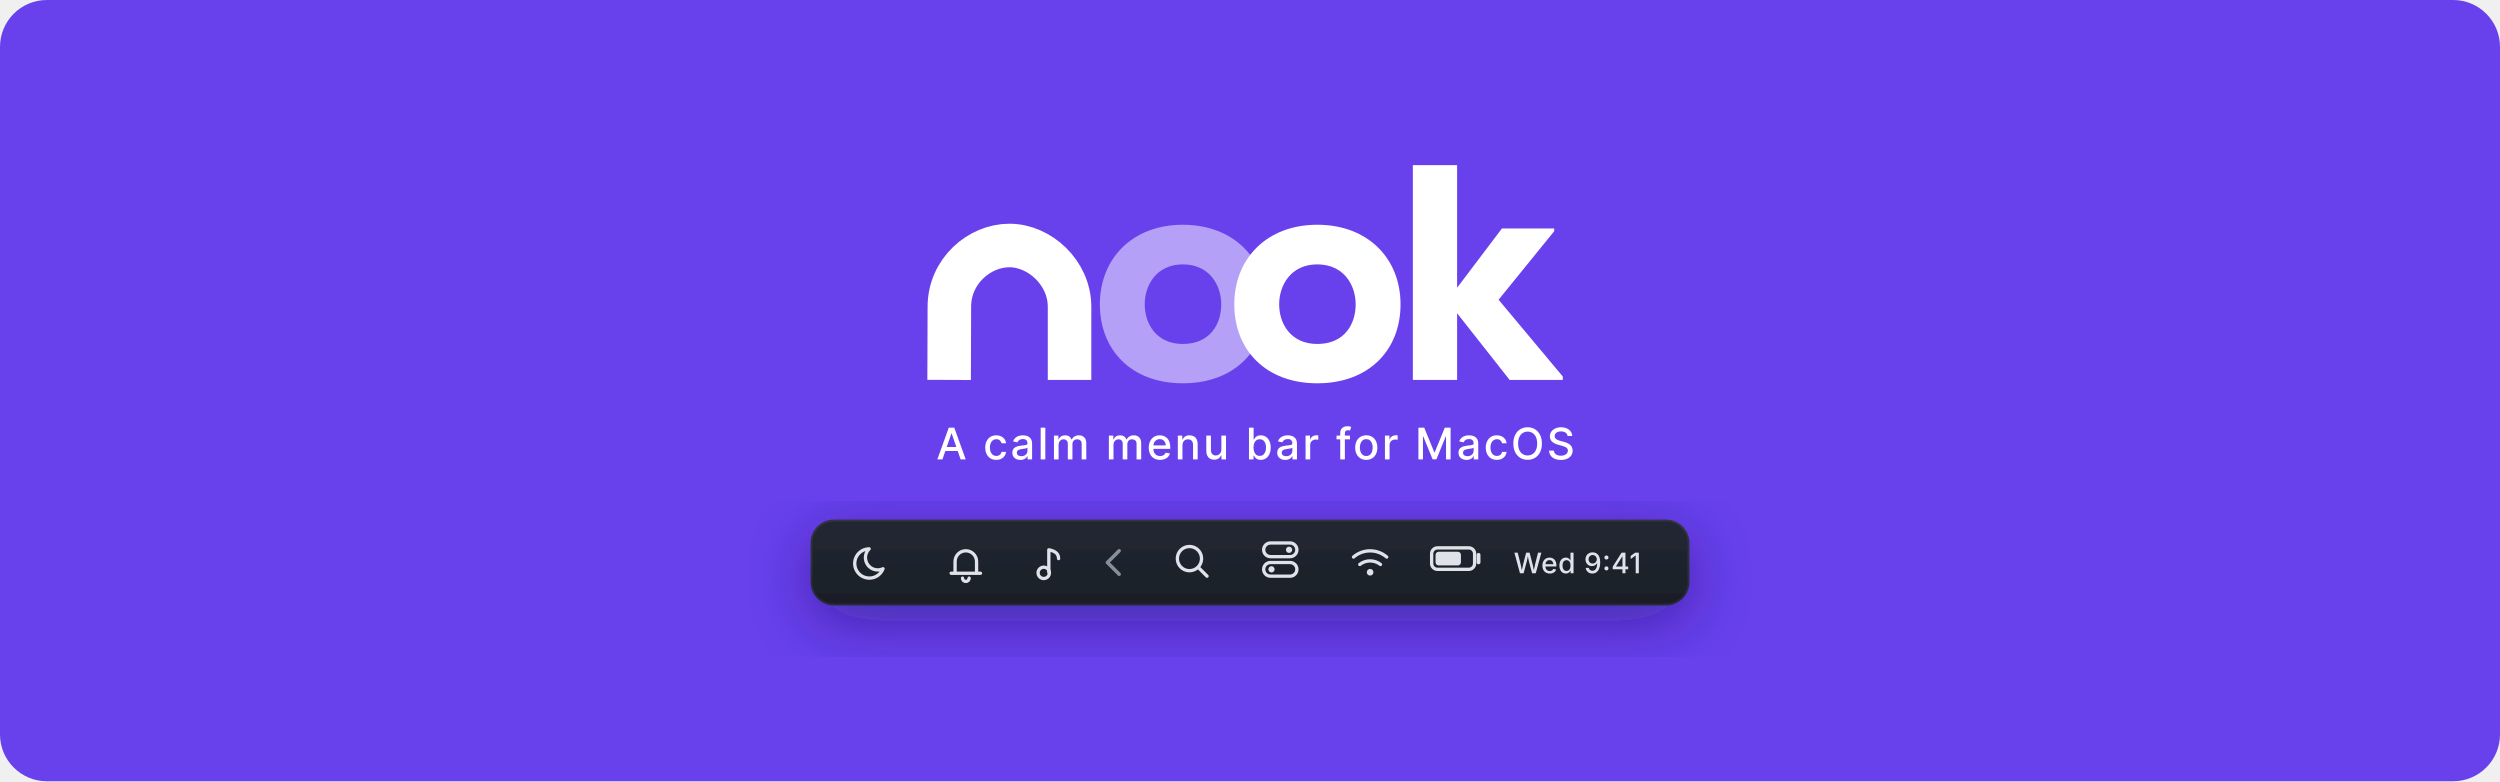
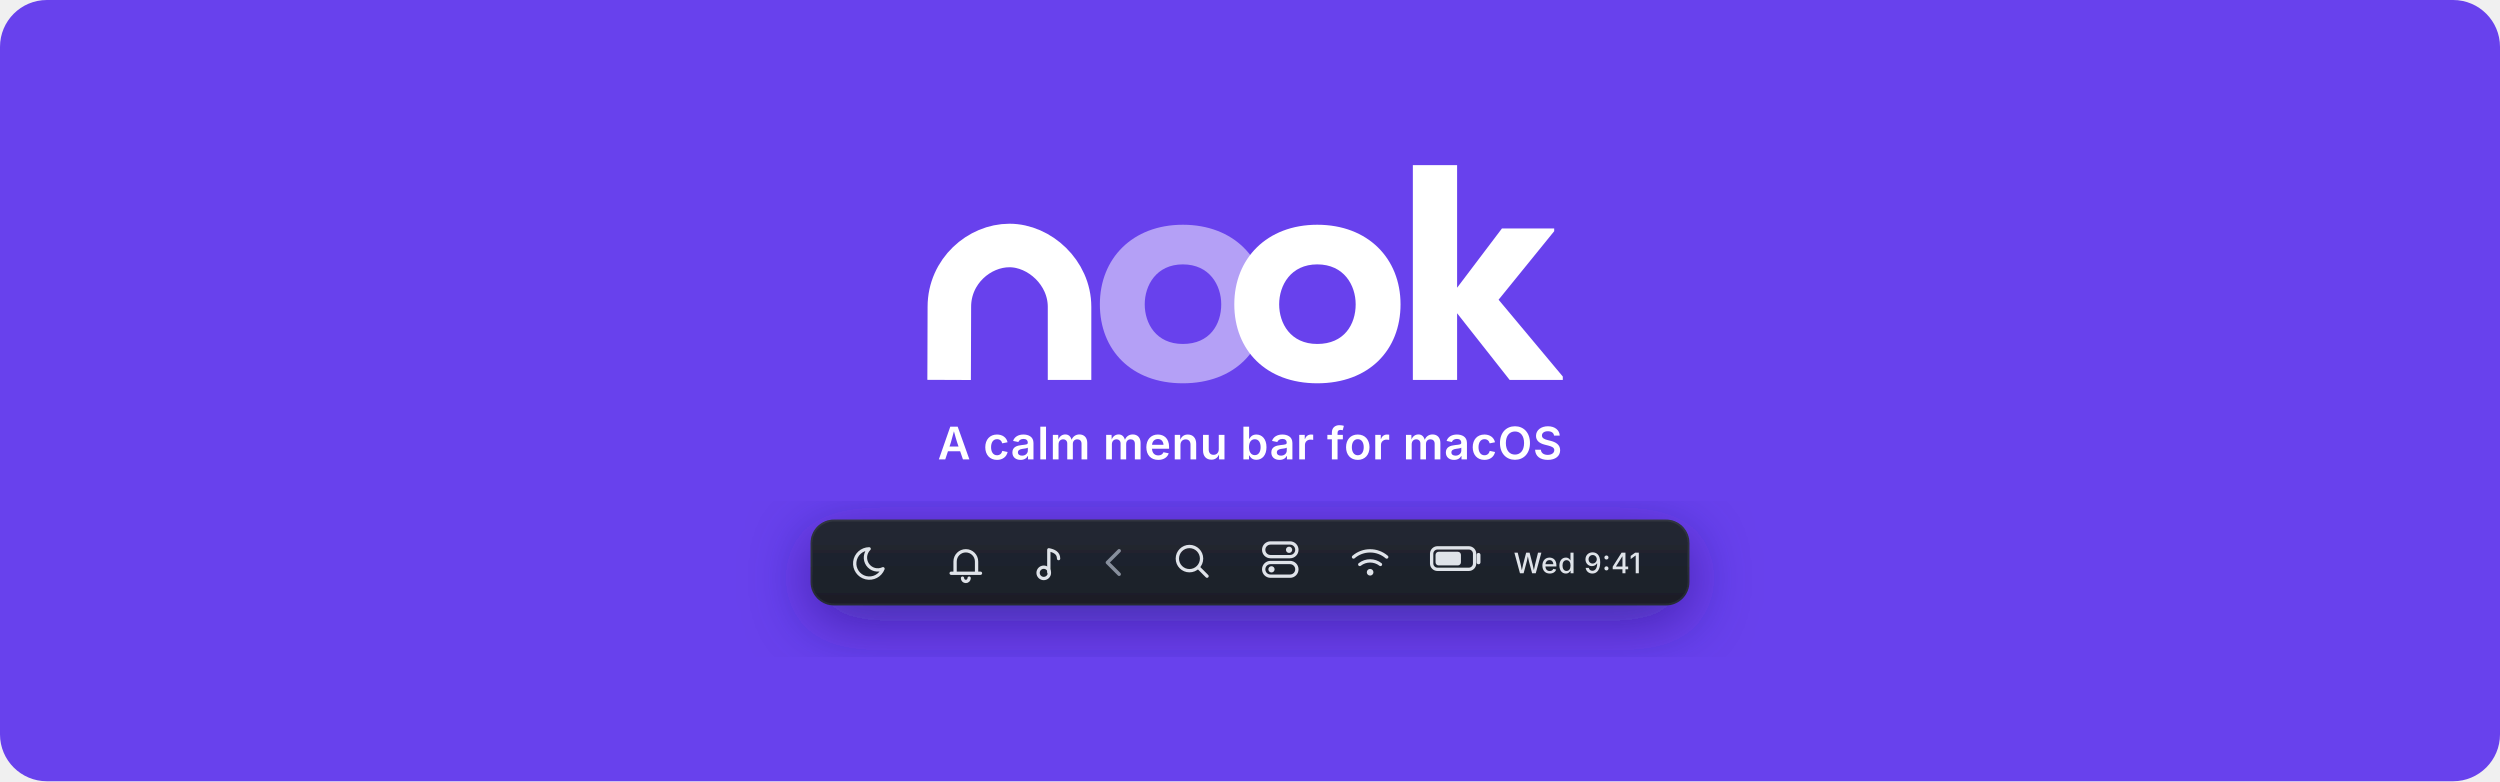
<svg xmlns="http://www.w3.org/2000/svg" width="1280" height="400" viewBox="0 0 1280 400" fill="none" role="img" aria-label="Nook — a calm menu bar for macOS">
  <defs>
    <linearGradient id="bar" x1="0" y1="0" x2="0" y2="1">
      <stop offset="0" stop-color="#232833" />
      <stop offset="1" stop-color="#1a1e27" />
    </linearGradient>
    <filter id="soft" x="-20%" y="-40%" width="140%" height="200%">
      <feDropShadow dx="0" dy="8" stdDeviation="16" flood-color="#2a1770" flood-opacity="0.55" />
    </filter>
  </defs>
  <style>
    .h0,.h1,.h2{transform-box:fill-box;transform-origin:100% 50%}
    .h0{animation:t0 5.7s cubic-bezier(.4,0,.2,1) 1.30s infinite both}
    .h1{animation:t1 5.7s cubic-bezier(.4,0,.2,1) 1.25s infinite both}
    .h2{animation:t2 5.7s cubic-bezier(.4,0,.2,1) 1.20s infinite both}
    @keyframes t0{0%{transform:none;opacity:1}8%{transform:translateX(110px) scale(.5);opacity:0}46.5%{transform:translateX(110px) scale(.5);opacity:0}54.5%{transform:none;opacity:1}100%{transform:none;opacity:1}}
    @keyframes t1{0%{transform:none;opacity:1}8%{transform:translateX(62px) scale(.5);opacity:0}46.5%{transform:translateX(62px) scale(.5);opacity:0}54.5%{transform:none;opacity:1}100%{transform:none;opacity:1}}
    @keyframes t2{0%{transform:none;opacity:1}8%{transform:translateX(22px) scale(.5);opacity:0}46.5%{transform:translateX(22px) scale(.5);opacity:0}54.5%{transform:none;opacity:1}100%{transform:none;opacity:1}}
    @media (prefers-reduced-motion: reduce){.h0,.h1,.h2{animation:none}}
</style>
  <rect width="1280" height="400" rx="24" fill="#6841ED" />
  <g transform="translate(196.45 -111.99) scale(0.62)">
-     <path d="M461.41 560H457.217L466.639 533.818H471.203L480.625 560H476.432L469.03 538.574H468.825L461.41 560ZM462.113 549.747H475.716V553.071H462.113V549.747ZM505.898 560.396C503.997 560.396 502.361 559.966 500.988 559.105C499.625 558.236 498.577 557.038 497.844 555.513C497.111 553.987 496.744 552.24 496.744 550.271C496.744 548.277 497.119 546.517 497.869 544.991C498.619 543.457 499.676 542.26 501.04 541.399C502.403 540.538 504.01 540.108 505.859 540.108C507.351 540.108 508.68 540.385 509.848 540.939C511.015 541.484 511.957 542.251 512.673 543.24C513.398 544.229 513.828 545.384 513.964 546.705H510.244C510.04 545.784 509.571 544.991 508.838 544.327C508.113 543.662 507.142 543.33 505.923 543.33C504.858 543.33 503.925 543.611 503.123 544.173C502.331 544.727 501.713 545.52 501.27 546.551C500.827 547.574 500.605 548.784 500.605 550.182C500.605 551.614 500.822 552.849 501.257 553.889C501.692 554.929 502.305 555.734 503.098 556.305C503.899 556.876 504.841 557.162 505.923 557.162C506.648 557.162 507.304 557.03 507.892 556.766C508.488 556.493 508.987 556.105 509.388 555.602C509.797 555.099 510.082 554.494 510.244 553.787H513.964C513.828 555.057 513.415 556.19 512.724 557.188C512.034 558.185 511.109 558.969 509.95 559.54C508.8 560.111 507.449 560.396 505.898 560.396ZM525.767 560.435C524.522 560.435 523.397 560.205 522.392 559.744C521.386 559.276 520.589 558.598 520.001 557.712C519.421 556.825 519.132 555.739 519.132 554.452C519.132 553.344 519.345 552.432 519.771 551.716C520.197 551 520.772 550.433 521.497 550.016C522.221 549.598 523.031 549.283 523.926 549.07C524.82 548.857 525.732 548.695 526.661 548.584C527.838 548.447 528.792 548.337 529.525 548.251C530.258 548.158 530.791 548.009 531.123 547.804C531.455 547.599 531.622 547.267 531.622 546.807V546.717C531.622 545.601 531.306 544.736 530.676 544.122C530.053 543.509 529.124 543.202 527.889 543.202C526.602 543.202 525.588 543.487 524.846 544.058C524.113 544.621 523.606 545.247 523.325 545.938L519.732 545.119C520.159 543.926 520.781 542.963 521.599 542.23C522.426 541.489 523.376 540.952 524.45 540.619C525.524 540.278 526.653 540.108 527.838 540.108C528.622 540.108 529.453 540.202 530.33 540.389C531.217 540.568 532.044 540.901 532.811 541.386C533.586 541.872 534.221 542.567 534.715 543.47C535.21 544.365 535.457 545.528 535.457 546.96V560H531.724V557.315H531.57C531.323 557.81 530.953 558.295 530.458 558.773C529.964 559.25 529.329 559.646 528.553 559.962C527.778 560.277 526.849 560.435 525.767 560.435ZM526.597 557.366C527.654 557.366 528.558 557.158 529.308 556.74C530.066 556.322 530.642 555.777 531.034 555.104C531.434 554.422 531.634 553.693 531.634 552.918V550.386C531.498 550.523 531.234 550.651 530.842 550.77C530.458 550.881 530.019 550.979 529.525 551.064C529.031 551.141 528.549 551.213 528.08 551.281C527.612 551.341 527.22 551.392 526.904 551.435C526.163 551.528 525.485 551.686 524.872 551.908C524.267 552.129 523.781 552.449 523.414 552.866C523.056 553.276 522.877 553.821 522.877 554.503C522.877 555.449 523.227 556.165 523.926 556.651C524.624 557.128 525.515 557.366 526.597 557.366ZM546.371 533.818V560H542.548V533.818H546.371ZM553.513 560V540.364H557.182V543.56H557.425C557.834 542.477 558.503 541.634 559.432 541.028C560.361 540.415 561.473 540.108 562.769 540.108C564.081 540.108 565.181 540.415 566.067 541.028C566.962 541.642 567.622 542.486 568.048 543.56H568.253C568.722 542.511 569.468 541.676 570.49 541.054C571.513 540.423 572.732 540.108 574.146 540.108C575.928 540.108 577.381 540.666 578.506 541.783C579.639 542.899 580.206 544.582 580.206 546.832V560H576.384V547.19C576.384 545.861 576.021 544.898 575.297 544.301C574.573 543.705 573.708 543.406 572.702 543.406C571.458 543.406 570.49 543.79 569.8 544.557C569.11 545.315 568.764 546.291 568.764 547.484V560H564.955V546.947C564.955 545.882 564.622 545.026 563.958 544.378C563.293 543.73 562.428 543.406 561.362 543.406C560.638 543.406 559.969 543.598 559.355 543.982C558.75 544.357 558.26 544.881 557.885 545.554C557.519 546.227 557.335 547.007 557.335 547.893V560H553.513ZM598.857 560V540.364H602.526V543.56H602.769C603.178 542.477 603.847 541.634 604.776 541.028C605.705 540.415 606.817 540.108 608.112 540.108C609.425 540.108 610.524 540.415 611.411 541.028C612.306 541.642 612.966 542.486 613.392 543.56H613.597C614.066 542.511 614.811 541.676 615.834 541.054C616.857 540.423 618.075 540.108 619.49 540.108C621.271 540.108 622.725 540.666 623.85 541.783C624.983 542.899 625.55 544.582 625.55 546.832V560H621.727V547.19C621.727 545.861 621.365 544.898 620.641 544.301C619.916 543.705 619.051 543.406 618.046 543.406C616.801 543.406 615.834 543.79 615.144 544.557C614.453 545.315 614.108 546.291 614.108 547.484V560H610.298V546.947C610.298 545.882 609.966 545.026 609.301 544.378C608.637 543.73 607.771 543.406 606.706 543.406C605.982 543.406 605.313 543.598 604.699 543.982C604.094 544.357 603.604 544.881 603.229 545.554C602.862 546.227 602.679 547.007 602.679 547.893V560H598.857ZM641.136 560.396C639.202 560.396 637.535 559.983 636.138 559.156C634.748 558.321 633.675 557.149 632.916 555.641C632.166 554.124 631.791 552.347 631.791 550.31C631.791 548.298 632.166 546.526 632.916 544.991C633.675 543.457 634.731 542.26 636.086 541.399C637.45 540.538 639.044 540.108 640.868 540.108C641.976 540.108 643.05 540.291 644.089 540.658C645.129 541.024 646.062 541.599 646.889 542.384C647.716 543.168 648.368 544.186 648.845 545.439C649.322 546.683 649.561 548.196 649.561 549.977V551.332H633.952V548.469H645.815C645.815 547.463 645.611 546.572 645.202 545.797C644.792 545.013 644.217 544.395 643.476 543.943C642.743 543.491 641.882 543.266 640.893 543.266C639.819 543.266 638.882 543.53 638.081 544.058C637.288 544.578 636.675 545.26 636.24 546.104C635.814 546.939 635.601 547.847 635.601 548.827V551.064C635.601 552.376 635.831 553.493 636.291 554.413C636.76 555.334 637.412 556.037 638.247 556.523C639.082 557 640.058 557.239 641.175 557.239C641.899 557.239 642.559 557.136 643.156 556.932C643.753 556.719 644.268 556.403 644.703 555.986C645.138 555.568 645.47 555.053 645.7 554.439L649.318 555.091C649.028 556.156 648.508 557.089 647.758 557.891C647.017 558.683 646.084 559.301 644.959 559.744C643.842 560.179 642.568 560.396 641.136 560.396ZM659.624 548.341V560H655.802V540.364H659.471V543.56H659.714C660.166 542.52 660.873 541.685 661.836 541.054C662.808 540.423 664.031 540.108 665.505 540.108C666.843 540.108 668.015 540.389 669.021 540.952C670.026 541.506 670.806 542.332 671.36 543.432C671.914 544.531 672.191 545.891 672.191 547.51V560H668.369V547.97C668.369 546.547 667.998 545.435 667.257 544.634C666.515 543.824 665.497 543.419 664.201 543.419C663.315 543.419 662.526 543.611 661.836 543.994C661.154 544.378 660.613 544.94 660.213 545.682C659.82 546.415 659.624 547.301 659.624 548.341ZM691.757 551.857V540.364H695.592V560H691.833V556.599H691.629C691.177 557.648 690.453 558.521 689.455 559.22C688.467 559.911 687.235 560.256 685.761 560.256C684.499 560.256 683.383 559.979 682.411 559.425C681.448 558.862 680.69 558.031 680.136 556.932C679.59 555.832 679.318 554.473 679.318 552.854V540.364H683.14V552.393C683.14 553.732 683.511 554.797 684.252 555.589C684.994 556.382 685.957 556.778 687.142 556.778C687.857 556.778 688.569 556.599 689.276 556.241C689.992 555.884 690.585 555.342 691.053 554.618C691.531 553.893 691.765 552.973 691.757 551.857ZM714.562 560V533.818H718.384V543.547H718.615C718.836 543.138 719.156 542.665 719.573 542.128C719.991 541.591 720.57 541.122 721.312 540.722C722.053 540.312 723.034 540.108 724.252 540.108C725.838 540.108 727.252 540.509 728.497 541.31C729.741 542.111 730.717 543.266 731.424 544.774C732.14 546.283 732.498 548.098 732.498 550.22C732.498 552.342 732.144 554.162 731.437 555.679C730.73 557.187 729.758 558.351 728.522 559.169C727.286 559.979 725.876 560.384 724.291 560.384C723.097 560.384 722.122 560.183 721.363 559.783C720.613 559.382 720.025 558.913 719.599 558.376C719.173 557.839 718.845 557.362 718.615 556.945H718.295V560H714.562ZM718.308 550.182C718.308 551.562 718.508 552.773 718.909 553.812C719.309 554.852 719.889 555.666 720.647 556.254C721.406 556.834 722.335 557.124 723.434 557.124C724.576 557.124 725.531 556.821 726.298 556.216C727.065 555.602 727.644 554.771 728.036 553.723C728.437 552.675 728.637 551.494 728.637 550.182C728.637 548.886 728.441 547.723 728.049 546.692C727.666 545.661 727.086 544.847 726.311 544.25C725.544 543.653 724.585 543.355 723.434 543.355C722.326 543.355 721.389 543.641 720.622 544.212C719.863 544.783 719.288 545.58 718.896 546.602C718.504 547.625 718.308 548.818 718.308 550.182ZM744.505 560.435C743.26 560.435 742.135 560.205 741.13 559.744C740.124 559.276 739.327 558.598 738.739 557.712C738.16 556.825 737.87 555.739 737.87 554.452C737.87 553.344 738.083 552.432 738.509 551.716C738.935 551 739.51 550.433 740.235 550.016C740.959 549.598 741.769 549.283 742.664 549.07C743.559 548.857 744.471 548.695 745.4 548.584C746.576 548.447 747.53 548.337 748.263 548.251C748.996 548.158 749.529 548.009 749.861 547.804C750.194 547.599 750.36 547.267 750.36 546.807V546.717C750.36 545.601 750.045 544.736 749.414 544.122C748.792 543.509 747.863 543.202 746.627 543.202C745.34 543.202 744.326 543.487 743.584 544.058C742.851 544.621 742.344 545.247 742.063 545.938L738.471 545.119C738.897 543.926 739.519 542.963 740.337 542.23C741.164 541.489 742.114 540.952 743.188 540.619C744.262 540.278 745.391 540.108 746.576 540.108C747.36 540.108 748.191 540.202 749.069 540.389C749.955 540.568 750.782 540.901 751.549 541.386C752.324 541.872 752.959 542.567 753.454 543.47C753.948 544.365 754.195 545.528 754.195 546.96V560H750.462V557.315H750.309C750.062 557.81 749.691 558.295 749.197 558.773C748.702 559.25 748.067 559.646 747.292 559.962C746.516 560.277 745.587 560.435 744.505 560.435ZM745.336 557.366C746.393 557.366 747.296 557.158 748.046 556.74C748.805 556.322 749.38 555.777 749.772 555.104C750.172 554.422 750.373 553.693 750.373 552.918V550.386C750.236 550.523 749.972 550.651 749.58 550.77C749.197 550.881 748.758 550.979 748.263 551.064C747.769 551.141 747.287 551.213 746.819 551.281C746.35 551.341 745.958 551.392 745.643 551.435C744.901 551.528 744.224 551.686 743.61 551.908C743.005 552.129 742.519 552.449 742.153 552.866C741.795 553.276 741.616 553.821 741.616 554.503C741.616 555.449 741.965 556.165 742.664 556.651C743.363 557.128 744.253 557.366 745.336 557.366ZM761.286 560V540.364H764.981V543.483H765.186C765.544 542.426 766.174 541.595 767.078 540.99C767.99 540.376 769.021 540.07 770.171 540.07C770.41 540.07 770.691 540.078 771.015 540.095C771.347 540.112 771.607 540.134 771.795 540.159V543.815C771.642 543.773 771.369 543.726 770.977 543.675C770.585 543.615 770.193 543.585 769.801 543.585C768.897 543.585 768.092 543.777 767.384 544.161C766.686 544.536 766.132 545.06 765.722 545.733C765.313 546.398 765.109 547.156 765.109 548.009V560H761.286ZM797.975 540.364V543.432H786.879V540.364H797.975ZM789.921 560V538.088C789.921 536.861 790.19 535.842 790.727 535.033C791.264 534.214 791.975 533.605 792.862 533.205C793.748 532.795 794.711 532.591 795.751 532.591C796.518 532.591 797.174 532.655 797.72 532.783C798.265 532.902 798.67 533.013 798.934 533.115L798.039 536.209C797.86 536.158 797.63 536.098 797.349 536.03C797.068 535.953 796.727 535.915 796.326 535.915C795.397 535.915 794.732 536.145 794.332 536.605C793.94 537.065 793.744 537.73 793.744 538.599V560H789.921ZM811.417 560.396C809.576 560.396 807.97 559.974 806.597 559.131C805.225 558.287 804.16 557.107 803.401 555.589C802.643 554.072 802.264 552.3 802.264 550.271C802.264 548.234 802.643 546.453 803.401 544.928C804.16 543.402 805.225 542.217 806.597 541.374C807.97 540.53 809.576 540.108 811.417 540.108C813.258 540.108 814.865 540.53 816.237 541.374C817.609 542.217 818.674 543.402 819.433 544.928C820.191 546.453 820.57 548.234 820.57 550.271C820.57 552.3 820.191 554.072 819.433 555.589C818.674 557.107 817.609 558.287 816.237 559.131C814.865 559.974 813.258 560.396 811.417 560.396ZM811.43 557.188C812.623 557.188 813.612 556.872 814.396 556.241C815.18 555.611 815.759 554.771 816.134 553.723C816.518 552.675 816.71 551.52 816.71 550.259C816.71 549.006 816.518 547.855 816.134 546.807C815.759 545.75 815.18 544.902 814.396 544.263C813.612 543.624 812.623 543.304 811.43 543.304C810.228 543.304 809.231 543.624 808.438 544.263C807.654 544.902 807.07 545.75 806.687 546.807C806.312 547.855 806.124 549.006 806.124 550.259C806.124 551.52 806.312 552.675 806.687 553.723C807.07 554.771 807.654 555.611 808.438 556.241C809.231 556.872 810.228 557.188 811.43 557.188ZM826.837 560V540.364H830.532V543.483H830.736C831.094 542.426 831.725 541.595 832.628 540.99C833.54 540.376 834.572 540.07 835.722 540.07C835.961 540.07 836.242 540.078 836.566 540.095C836.898 540.112 837.158 540.134 837.346 540.159V543.815C837.192 543.773 836.92 543.726 836.528 543.675C836.135 543.615 835.743 543.585 835.351 543.585C834.448 543.585 833.643 543.777 832.935 544.161C832.236 544.536 831.682 545.06 831.273 545.733C830.864 546.398 830.66 547.156 830.66 548.009V560H826.837ZM854.488 533.818H859.282L867.617 554.17H867.924L876.259 533.818H881.053V560H877.295V541.054H877.052L869.33 559.962H866.211L858.489 541.041H858.246V560H854.488V533.818ZM894.204 560.435C892.96 560.435 891.835 560.205 890.829 559.744C889.823 559.276 889.026 558.598 888.438 557.712C887.859 556.825 887.569 555.739 887.569 554.452C887.569 553.344 887.782 552.432 888.208 551.716C888.634 551 889.21 550.433 889.934 550.016C890.659 549.598 891.468 549.283 892.363 549.07C893.258 548.857 894.17 548.695 895.099 548.584C896.275 548.447 897.23 548.337 897.963 548.251C898.695 548.158 899.228 548.009 899.561 547.804C899.893 547.599 900.059 547.267 900.059 546.807V546.717C900.059 545.601 899.744 544.736 899.113 544.122C898.491 543.509 897.562 543.202 896.326 543.202C895.039 543.202 894.025 543.487 893.284 544.058C892.551 544.621 892.044 545.247 891.762 545.938L888.17 545.119C888.596 543.926 889.218 542.963 890.036 542.23C890.863 541.489 891.813 540.952 892.887 540.619C893.961 540.278 895.09 540.108 896.275 540.108C897.059 540.108 897.89 540.202 898.768 540.389C899.654 540.568 900.481 540.901 901.248 541.386C902.024 541.872 902.659 542.567 903.153 543.47C903.647 544.365 903.894 545.528 903.894 546.96V560H900.161V557.315H900.008C899.761 557.81 899.39 558.295 898.896 558.773C898.401 559.25 897.767 559.646 896.991 559.962C896.215 560.277 895.286 560.435 894.204 560.435ZM895.035 557.366C896.092 557.366 896.995 557.158 897.745 556.74C898.504 556.322 899.079 555.777 899.471 555.104C899.872 554.422 900.072 553.693 900.072 552.918V550.386C899.936 550.523 899.671 550.651 899.279 550.77C898.896 550.881 898.457 550.979 897.963 551.064C897.468 551.141 896.987 551.213 896.518 551.281C896.049 551.341 895.657 551.392 895.342 551.435C894.6 551.528 893.923 551.686 893.309 551.908C892.704 552.129 892.218 552.449 891.852 552.866C891.494 553.276 891.315 553.821 891.315 554.503C891.315 555.449 891.664 556.165 892.363 556.651C893.062 557.128 893.953 557.366 895.035 557.366ZM919.257 560.396C917.356 560.396 915.72 559.966 914.348 559.105C912.984 558.236 911.936 557.038 911.203 555.513C910.47 553.987 910.104 552.24 910.104 550.271C910.104 548.277 910.479 546.517 911.229 544.991C911.979 543.457 913.035 542.26 914.399 541.399C915.763 540.538 917.369 540.108 919.219 540.108C920.71 540.108 922.04 540.385 923.207 540.939C924.375 541.484 925.317 542.251 926.032 543.24C926.757 544.229 927.187 545.384 927.324 546.705H923.604C923.399 545.784 922.93 544.991 922.197 544.327C921.473 543.662 920.501 543.33 919.282 543.33C918.217 543.33 917.284 543.611 916.483 544.173C915.69 544.727 915.072 545.52 914.629 546.551C914.186 547.574 913.964 548.784 913.964 550.182C913.964 551.614 914.182 552.849 914.616 553.889C915.051 554.929 915.665 555.734 916.457 556.305C917.258 556.876 918.2 557.162 919.282 557.162C920.007 557.162 920.663 557.03 921.251 556.766C921.848 556.493 922.346 556.105 922.747 555.602C923.156 555.099 923.442 554.494 923.604 553.787H927.324C927.187 555.057 926.774 556.19 926.084 557.188C925.393 558.185 924.469 558.969 923.309 559.54C922.159 560.111 920.808 560.396 919.257 560.396ZM956.461 546.909C956.461 549.705 955.95 552.108 954.927 554.119C953.904 556.122 952.502 557.665 950.721 558.747C948.948 559.821 946.933 560.358 944.674 560.358C942.407 560.358 940.383 559.821 938.602 558.747C936.829 557.665 935.431 556.118 934.409 554.107C933.386 552.095 932.874 549.696 932.874 546.909C932.874 544.114 933.386 541.714 934.409 539.712C935.431 537.7 936.829 536.158 938.602 535.084C940.383 534.001 942.407 533.46 944.674 533.46C946.933 533.46 948.948 534.001 950.721 535.084C952.502 536.158 953.904 537.7 954.927 539.712C955.95 541.714 956.461 544.114 956.461 546.909ZM952.549 546.909C952.549 544.778 952.204 542.984 951.514 541.527C950.832 540.061 949.894 538.953 948.701 538.203C947.517 537.445 946.174 537.065 944.674 537.065C943.166 537.065 941.819 537.445 940.634 538.203C939.45 538.953 938.512 540.061 937.822 541.527C937.14 542.984 936.799 544.778 936.799 546.909C936.799 549.04 937.14 550.838 937.822 552.304C938.512 553.761 939.45 554.869 940.634 555.628C941.819 556.378 943.166 556.753 944.674 556.753C946.174 556.753 947.517 556.378 948.701 555.628C949.894 554.869 950.832 553.761 951.514 552.304C952.204 550.838 952.549 549.04 952.549 546.909ZM977.666 540.696C977.53 539.486 976.967 538.548 975.979 537.884C974.99 537.21 973.746 536.874 972.246 536.874C971.172 536.874 970.243 537.044 969.459 537.385C968.675 537.717 968.065 538.178 967.631 538.766C967.204 539.345 966.991 540.006 966.991 540.747C966.991 541.369 967.136 541.906 967.426 542.358C967.724 542.81 968.112 543.189 968.589 543.496C969.075 543.794 969.595 544.045 970.149 544.25C970.703 544.446 971.236 544.608 971.747 544.736L974.304 545.401C975.139 545.605 975.996 545.882 976.873 546.232C977.751 546.581 978.565 547.041 979.315 547.612C980.065 548.183 980.67 548.891 981.131 549.734C981.599 550.578 981.834 551.588 981.834 552.764C981.834 554.247 981.45 555.564 980.683 556.714C979.925 557.865 978.821 558.773 977.372 559.438C975.932 560.102 974.189 560.435 972.143 560.435C970.183 560.435 968.487 560.124 967.055 559.501C965.623 558.879 964.503 557.997 963.693 556.855C962.883 555.705 962.436 554.341 962.351 552.764H966.314C966.39 553.71 966.697 554.499 967.234 555.129C967.78 555.751 968.474 556.216 969.318 556.523C970.17 556.821 971.104 556.97 972.118 556.97C973.234 556.97 974.227 556.795 975.096 556.446C975.974 556.088 976.665 555.594 977.167 554.963C977.67 554.324 977.922 553.578 977.922 552.726C977.922 551.95 977.7 551.315 977.257 550.821C976.822 550.327 976.23 549.918 975.48 549.594C974.738 549.27 973.899 548.984 972.961 548.737L969.868 547.893C967.771 547.322 966.109 546.483 964.882 545.375C963.663 544.267 963.054 542.801 963.054 540.977C963.054 539.469 963.463 538.152 964.281 537.027C965.099 535.902 966.207 535.028 967.605 534.406C969.003 533.776 970.579 533.46 972.335 533.46C974.108 533.46 975.672 533.771 977.027 534.393C978.39 535.016 979.464 535.872 980.248 536.963C981.032 538.045 981.442 539.29 981.476 540.696H977.666Z" fill="white" />
    <path opacity="0.5" d="M659.934 497.159C617.558 497.159 591.422 469.754 591.422 431.946C591.422 394.137 618.319 366.225 659.934 366.225C701.803 366.225 728.7 394.137 728.7 431.946C728.7 469.754 702.564 497.159 659.934 497.159ZM659.934 464.679C682.264 464.679 691.653 448.439 691.653 431.946C691.653 416.213 682.01 398.958 659.934 398.958C638.112 398.958 628.469 416.213 628.469 431.946C628.469 447.678 637.858 464.679 659.934 464.679Z" fill="white" />
    <path d="M770.95 497.159C728.574 497.159 702.438 469.754 702.438 431.946C702.438 394.137 729.335 366.225 770.95 366.225C812.818 366.225 839.716 394.137 839.716 431.946C839.716 469.754 813.579 497.159 770.95 497.159ZM770.95 464.679C793.28 464.679 802.668 448.439 802.668 431.946C802.668 416.213 793.026 398.958 770.95 398.958C749.127 398.958 739.485 416.213 739.485 431.946C739.485 447.678 748.874 464.679 770.95 464.679Z" fill="white" />
    <path d="M849.887 317H886.427V418.246L923.474 369.272H966.611V371.556L920.683 428.142L973.716 491.579V494.37H929.818L886.427 439.307V494.37H849.887V317Z" fill="white" />
    <path d="M467 476.395C467 476.395 467.128 444.429 467.128 433.998C467.128 404.538 491.859 383.354 516.756 383.354C541.557 383.354 566.385 405.761 566.385 433.998C566.385 443.227 566.385 476.395 566.385 476.395" stroke="white" stroke-width="35.948" stroke-linecap="square" stroke-linejoin="round" />
  </g>
+   <text x="640" y="235.2" text-anchor="middle" font-family="-apple-system, 'SF Pro Text', 'Segoe UI', system-ui, sans-serif" font-size="23" font-weight="600" letter-spacing="0.4" fill="white">A calm menu bar for macOS</text>
  <g filter="url(#soft)">
    <rect x="415" y="266" width="450" height="44" rx="12" fill="url(#bar)" />
    <rect x="415.5" y="266.5" width="449" height="43" rx="11.5" stroke="#ffffff" stroke-opacity="0.06" />
  </g>
  <g transform="translate(-163 14)">
    <g stroke="#dfe3e9" stroke-width="1.7" stroke-linecap="round" stroke-linejoin="round">
      <g class="h0">
        <path d="M608 267a7.5 7.5 0 1 0 7.1 10.2 6.3 6.3 0 0 1-7.1-10.2z" />
      </g>
      <g class="h1">
        <path d="M650 279.5h15M652 279.5v-6a5.5 5.5 0 0 1 11 0v6M655.8 282a1.7 1.7 0 0 0 3.4 0" />
      </g>
      <g class="h2">
        <path d="M700 267.5v11.5M700 267.5c2.5.5 5 1.5 5 4.5" />
        <circle cx="697.4" cy="279.3" r="2.9" />
      </g>
    </g>
    <g stroke="#9aa2b0" stroke-width="1.8" stroke-linecap="round" stroke-linejoin="round" opacity="0.85">
      <path d="M736 268l-6 6 6 6" />
    </g>
    <g stroke="#dfe3e9" stroke-width="1.7" stroke-linecap="round" stroke-linejoin="round">
      <circle cx="772" cy="272" r="6.2" fill="none" />
      <path d="M776.6 276.6l4.4 4.4" />
      <g transform="translate(810,264)">
        <rect x="0" y="0" width="17" height="7" rx="3.5" fill="none" />
        <circle cx="13" cy="3.5" r="1.6" fill="#dfe3e9" stroke="none" />
        <rect x="0" y="10" width="17" height="7" rx="3.5" fill="none" />
        <circle cx="4" cy="13.5" r="1.6" fill="#dfe3e9" stroke="none" />
      </g>
      <g transform="translate(856,266)">
        <path d="M0 5.2a13 13 0 0 1 17 0" fill="none" />
        <path d="M3.2 9a8.6 8.6 0 0 1 10.6 0" fill="none" />
        <circle cx="8.5" cy="13" r="1.7" fill="#dfe3e9" stroke="none" />
      </g>
      <g transform="translate(896,266.5)">
        <rect x="0" y="0" width="22" height="11" rx="3" fill="none" />
        <path d="M24 3.6v3.8" stroke-width="2" />
        <rect x="2" y="2" width="13" height="7" rx="1.6" fill="#dfe3e9" stroke="none" />
      </g>
    </g>
    <text x="938" y="279.5" font-family="-apple-system, 'SF Pro Text', 'Segoe UI', system-ui, sans-serif" font-size="14.5" font-weight="500" letter-spacing="0.2" fill="#dfe3e9">Wed 9:41</text>
  </g>
</svg>
